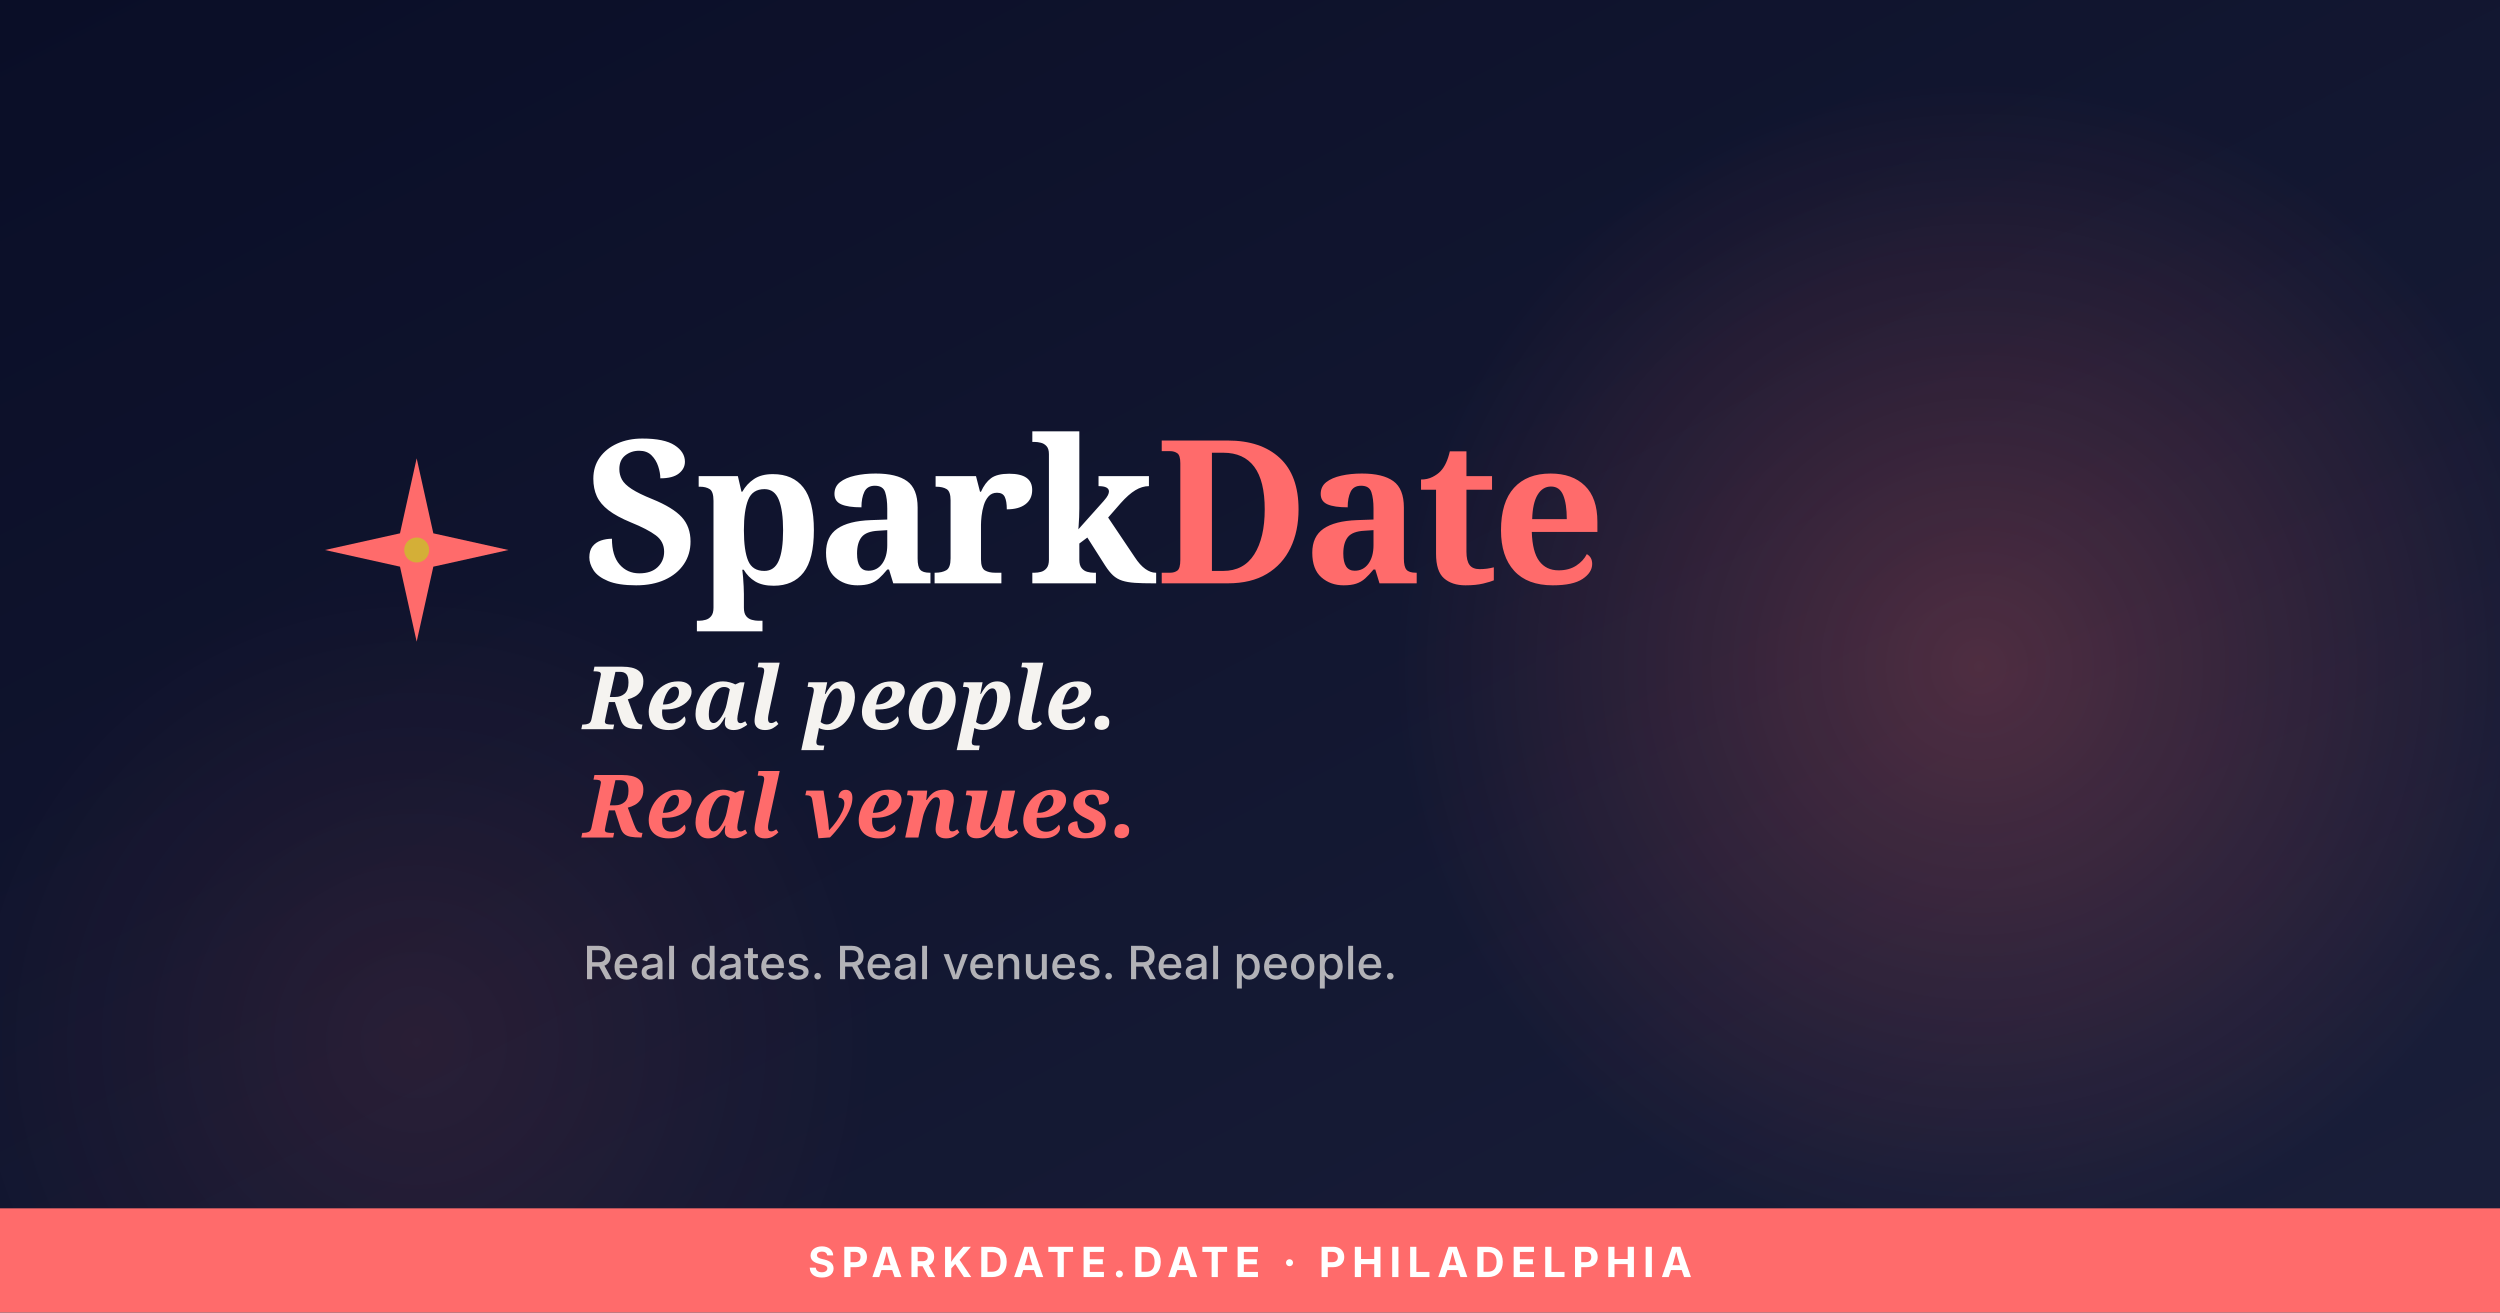
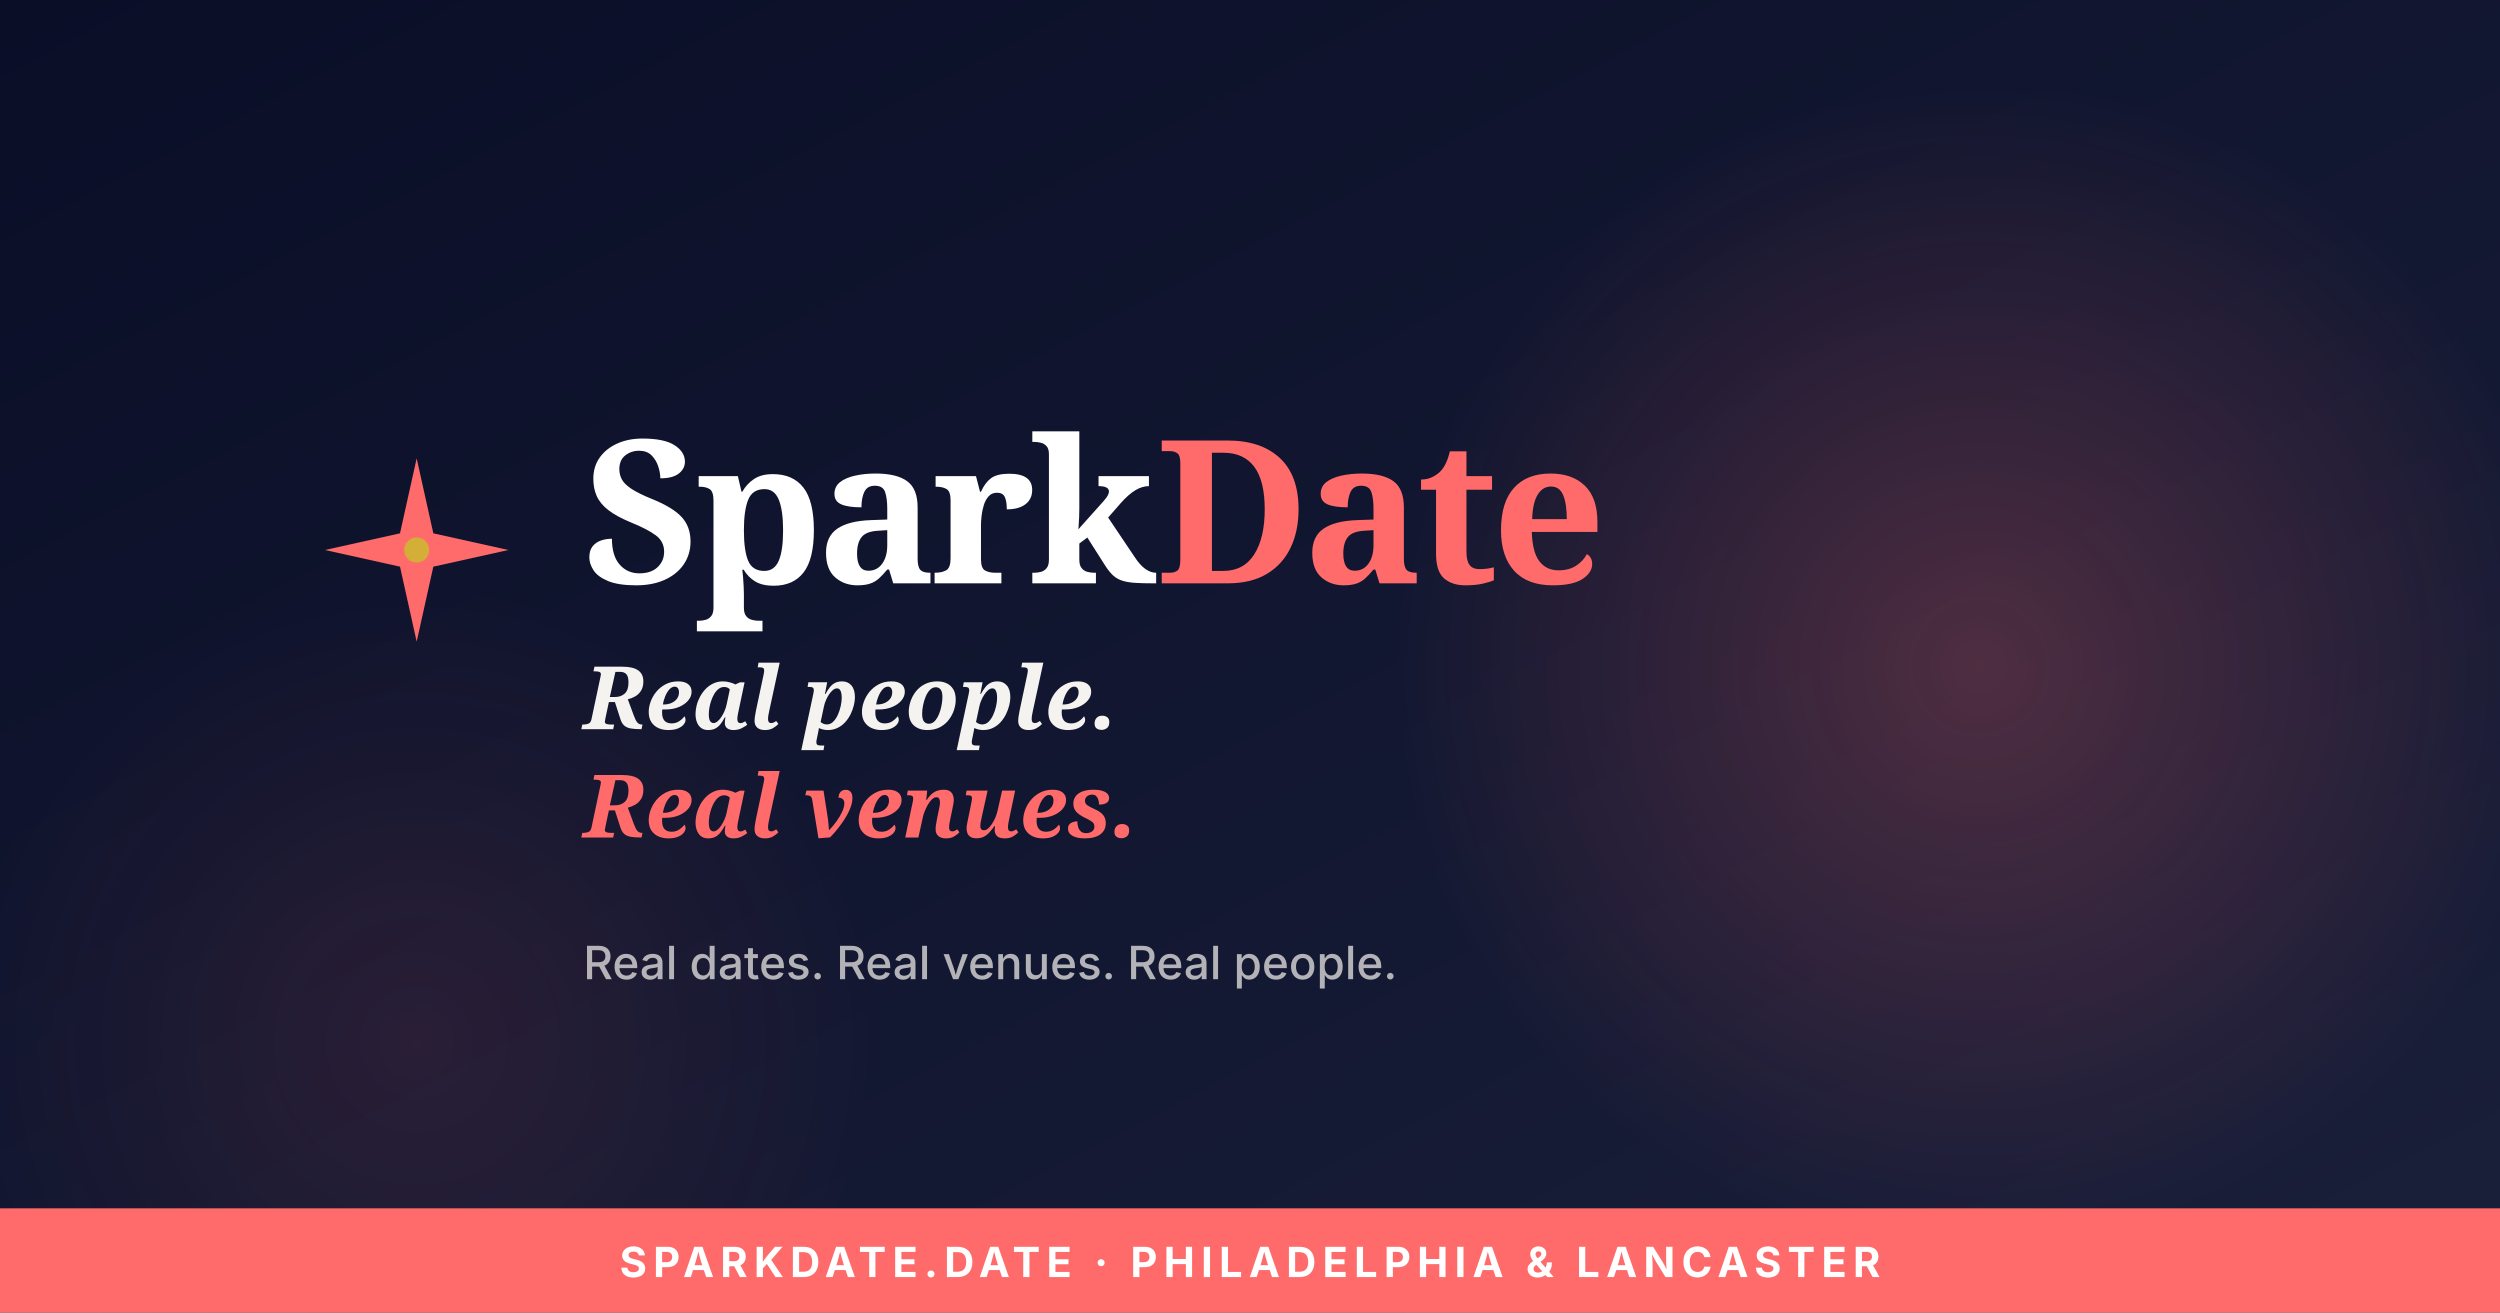
<svg xmlns="http://www.w3.org/2000/svg" viewBox="0 0 1200 630" width="1200" height="630">
  <defs>
    <linearGradient id="bg" x1="0%" y1="0%" x2="100%" y2="100%">
      <stop offset="0%" stop-color="#0a0e27" />
      <stop offset="100%" stop-color="#1a1f3a" />
    </linearGradient>
    <radialGradient id="glow" cx="50%" cy="50%" r="50%">
      <stop offset="0%" stop-color="#ff6b6b" stop-opacity="0.25" />
      <stop offset="100%" stop-color="#ff6b6b" stop-opacity="0" />
    </radialGradient>
  </defs>
  <rect width="1200" height="630" fill="url(#bg)" />
  <circle cx="950" cy="320" r="280" fill="url(#glow)" />
  <circle cx="200" cy="500" r="220" fill="url(#glow)" opacity="0.4" />
  <g transform="translate(160, 220)">
    <path d="M40 0 L48 36 L84 44 L48 52 L40 88 L32 52 L-4 44 L32 36 Z" fill="#ff6b6b" />
    <circle cx="40" cy="44" r="6" fill="#d4af37" />
  </g>
  <text x="280" y="280" font-family="Georgia, 'Playfair Display', serif" font-size="96" font-weight="900" fill="#ffffff" letter-spacing="-3">
    Spark<tspan fill="#ff6b6b">Date</tspan>
  </text>
  <text x="280" y="350" font-family="Georgia, 'Playfair Display', serif" font-size="42" font-weight="700" font-style="italic" fill="#f5f3f0">
    Real people.
  </text>
  <text x="280" y="402" font-family="Georgia, 'Playfair Display', serif" font-size="42" font-weight="700" font-style="italic" fill="#ff6b6b">
    Real venues.
  </text>
  <text x="280" y="470" font-family="-apple-system, BlinkMacSystemFont, 'Inter', sans-serif" font-size="22" font-weight="500" fill="#f5f3f0" opacity="0.7">
    Real dates. Real venues. Real people.
  </text>
  <rect x="0" y="580" width="1200" height="50" fill="#ff6b6b" />
  <text x="600" y="613" font-family="-apple-system, BlinkMacSystemFont, 'Inter', sans-serif" font-size="20" font-weight="700" fill="#ffffff" text-anchor="middle" letter-spacing="3">
-     SPARKDATE.DATE · PHILADELPHIA
+     SPARKDATE.DATE · PHILADELPHIA &amp; LANCASTER
  </text>
</svg>
